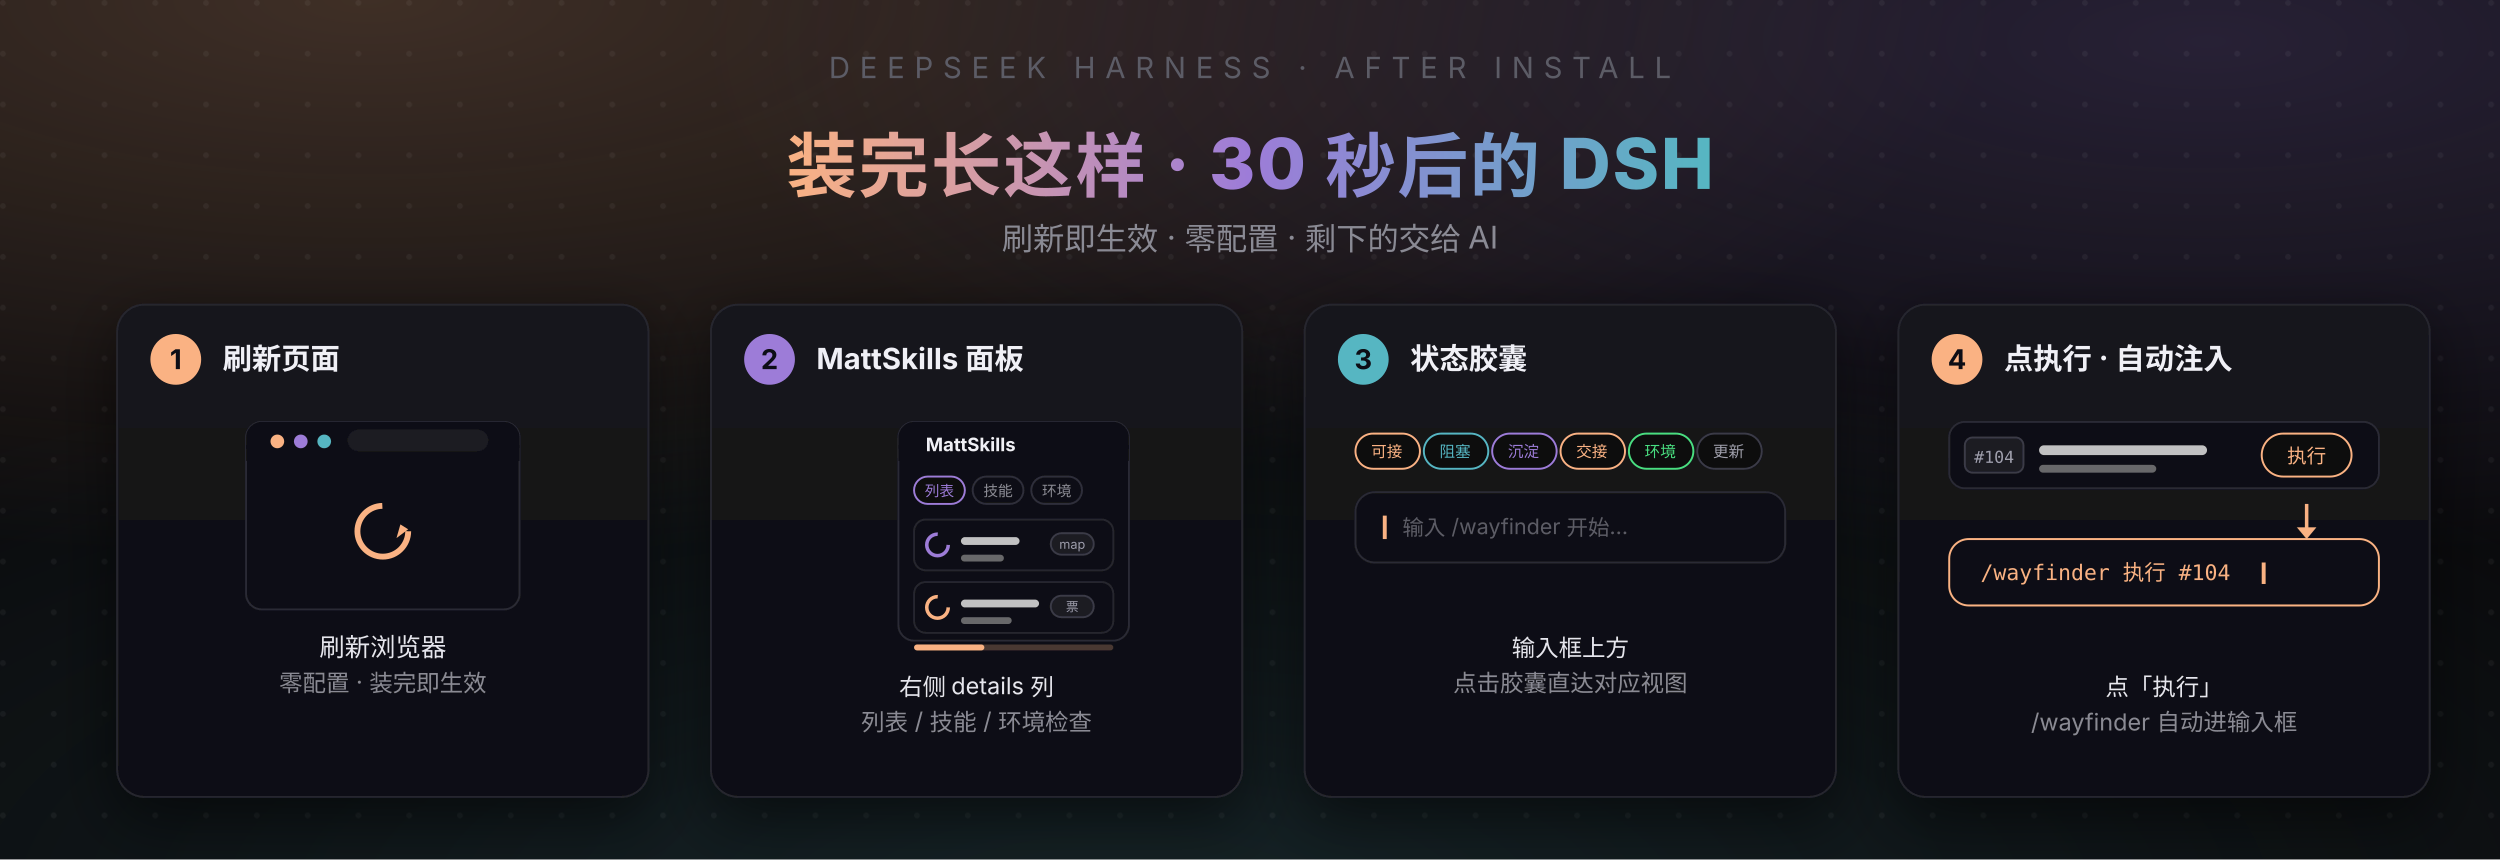
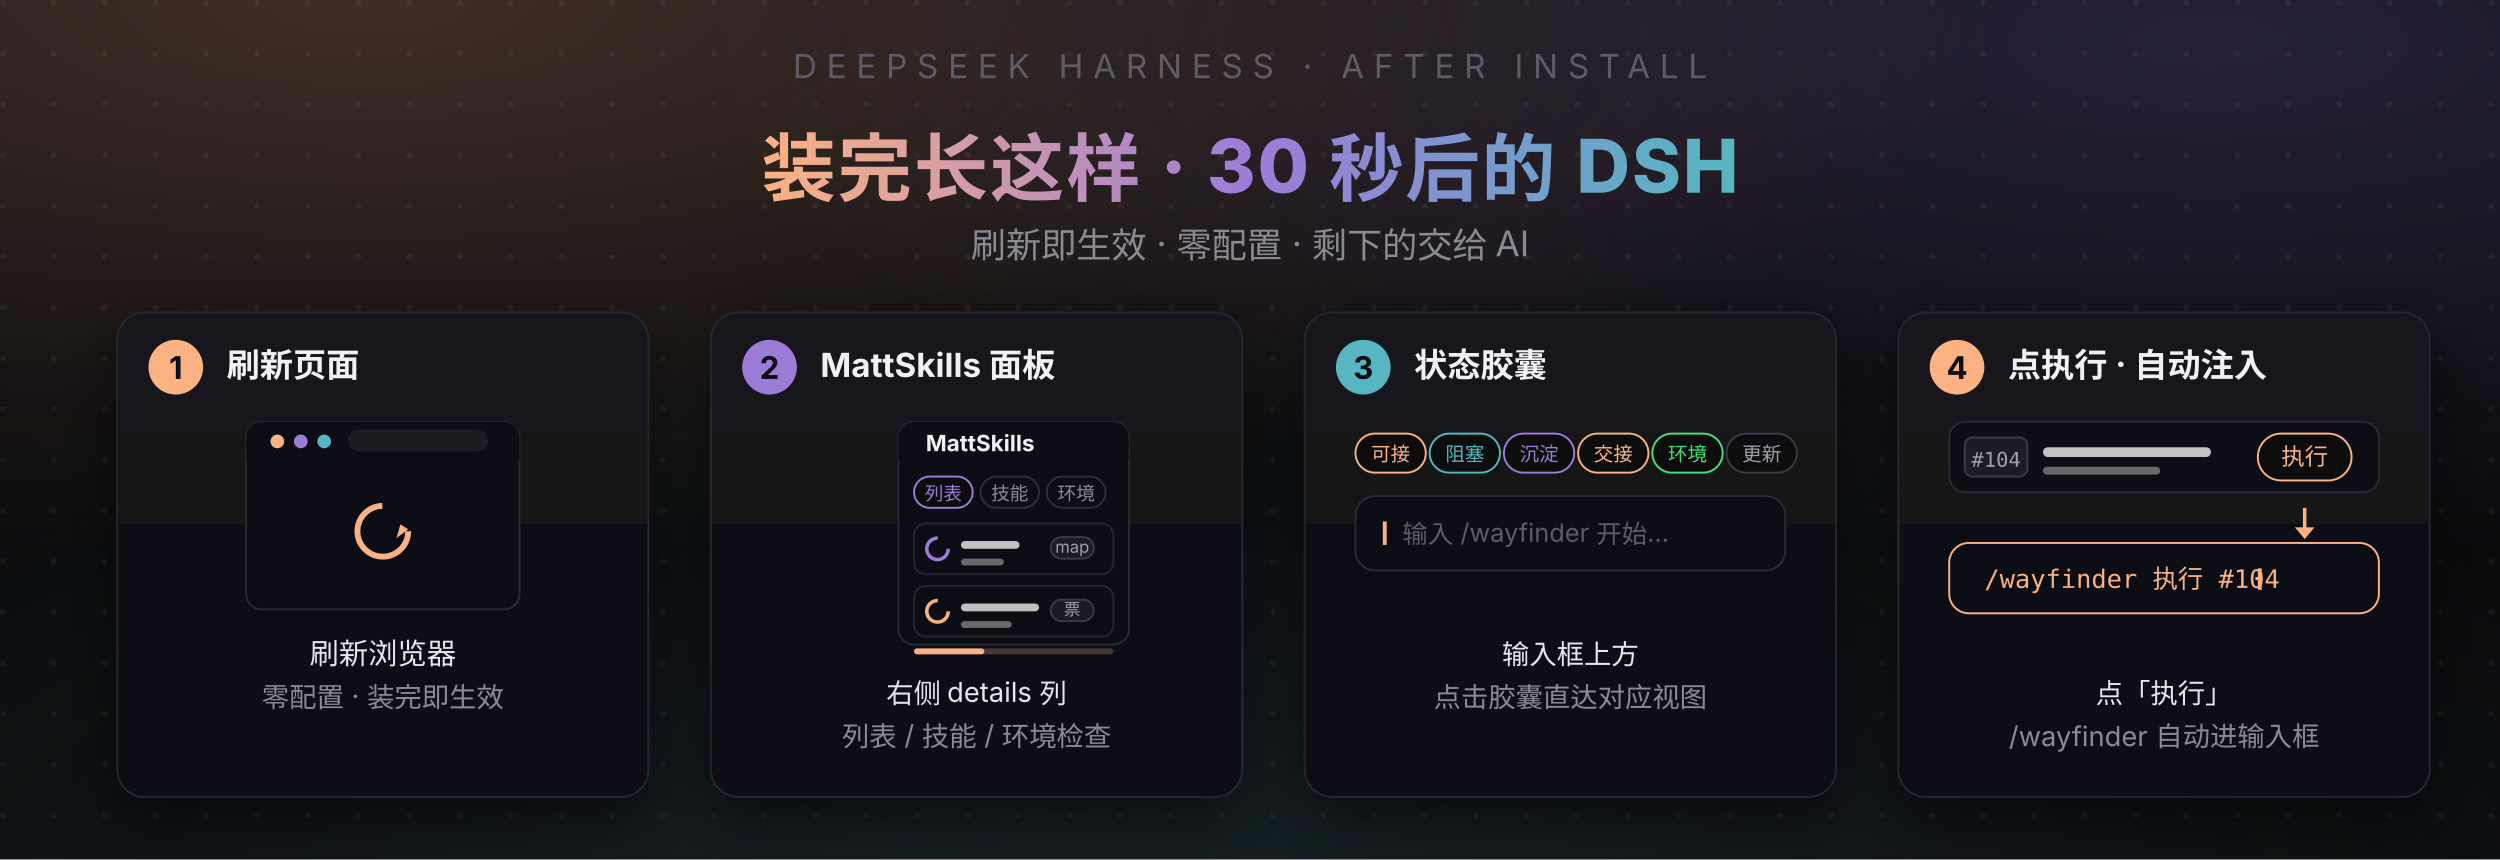
<svg xmlns="http://www.w3.org/2000/svg" width="1280" height="440" viewBox="0 0 1280 440">
  <defs>
    <radialGradient id="hO" cx="15%" cy="0%" r="65%">
      <stop offset="0%" stop-color="#FAB283" stop-opacity="0.22" />
      <stop offset="100%" stop-color="#FAB283" stop-opacity="0" />
    </radialGradient>
    <radialGradient id="hV" cx="88%" cy="5%" r="60%">
      <stop offset="0%" stop-color="#9D7CD8" stop-opacity="0.20" />
      <stop offset="100%" stop-color="#9D7CD8" stop-opacity="0" />
    </radialGradient>
    <radialGradient id="hT" cx="45%" cy="105%" r="70%">
      <stop offset="0%" stop-color="#56B6C2" stop-opacity="0.14" />
      <stop offset="100%" stop-color="#56B6C2" stop-opacity="0" />
    </radialGradient>
    <linearGradient id="tG" x1="0" y1="0" x2="1" y2="0">
      <stop offset="0%" stop-color="#FAB283" />
      <stop offset="50%" stop-color="#9D7CD8" />
      <stop offset="100%" stop-color="#56B6C2" />
    </linearGradient>
    <linearGradient id="cardG" x1="0" y1="0" x2="0" y2="1">
      <stop offset="0%" stop-color="#15151c" />
      <stop offset="100%" stop-color="#0d0d12" />
    </linearGradient>
    <filter id="glow" x="-30%" y="-30%" width="160%" height="160%">
      <feDropShadow dx="0" dy="10" stdDeviation="16" flood-color="#000" flood-opacity="0.55" />
    </filter>
    <pattern id="dots" width="26" height="26" patternUnits="userSpaceOnUse">
      <circle cx="1.5" cy="1.5" r="1.5" fill="#ffffff" opacity="0.05" />
    </pattern>
  </defs>
  <rect width="100%" height="100%" fill="#0a0a0c" />
  <rect width="100%" height="100%" fill="url(#hO)" />
  <rect width="100%" height="100%" fill="url(#hV)" />
  <rect width="100%" height="100%" fill="url(#hT)" />
  <rect width="100%" height="100%" fill="url(#dots)" />
-   <text x="640" y="40" text-anchor="middle" font-family="-apple-system,Segoe UI,Microsoft YaHei,PingFang SC,sans-serif" font-size="15" letter-spacing="5" fill="#5c5c66">DEEPSEEK HARNESS · AFTER INSTALL</text>
-   <text x="640" y="98" text-anchor="middle" font-family="-apple-system,Segoe UI,Microsoft YaHei,PingFang SC,sans-serif" font-size="36" font-weight="800" letter-spacing="1" fill="url(#tG)">装完长这样 · 30 秒后的 DSH</text>
-   <text x="640" y="128" text-anchor="middle" font-family="-apple-system,Segoe UI,Microsoft YaHei,PingFang SC,sans-serif" font-size="16" fill="#8a8a94">刷新即生效 · 零配置 · 剩下的交给 AI</text>
+   <text x="640" y="40" text-anchor="middle" font-family="-apple-system,Segoe UI,Microsoft YaHei,PingFang SC,sans-serif" font-size="17" letter-spacing="5" fill="#5c5c66">DEEPSEEK HARNESS · AFTER INSTALL</text>
+   <text x="640" y="100" text-anchor="middle" font-family="-apple-system,Segoe UI,Microsoft YaHei,PingFang SC,sans-serif" font-size="38" font-weight="800" letter-spacing="1" fill="url(#tG)">装完长这样 · 30 秒后的 DSH</text>
+   <text x="640" y="132" text-anchor="middle" font-family="-apple-system,Segoe UI,Microsoft YaHei,PingFang SC,sans-serif" font-size="18" fill="#8a8a94">刷新即生效 · 零配置 · 剩下的交给 AI</text>
  <g filter="url(#glow)">
-     <rect x="60" y="156" width="272" height="252" rx="14" fill="url(#cardG)" stroke="#26262f" />
-     <circle cx="90" cy="184" r="13" fill="#FAB283" />
-     <text x="90" y="189" text-anchor="middle" font-family="-apple-system,Segoe UI,Microsoft YaHei,PingFang SC,sans-serif" font-size="14" font-weight="700" fill="#0d0d12">1</text>
-     <text x="114" y="189" font-family="-apple-system,Segoe UI,Microsoft YaHei,PingFang SC,sans-serif" font-size="15" font-weight="700" fill="#f0f0f6">刷新页面</text>
+     <rect x="60" y="160" width="272" height="248" rx="14" fill="url(#cardG)" stroke="#26262f" />
+     <circle cx="90" cy="188" r="14" fill="#FAB283" />
+     <text x="90" y="194" text-anchor="middle" font-family="-apple-system,Segoe UI,Microsoft YaHei,PingFang SC,sans-serif" font-size="16" font-weight="700" fill="#0d0d12">1</text>
+     <text x="116" y="193" font-family="-apple-system,Segoe UI,Microsoft YaHei,PingFang SC,sans-serif" font-size="17" font-weight="700" fill="#f0f0f6">刷新页面</text>
    <rect x="126" y="216" width="140" height="96" rx="8" fill="#0e0e14" stroke="#2a2a34" />
    <rect x="126" y="216" width="140" height="20" rx="8" fill="#101016" />
    <rect x="126" y="228" width="140" height="8" fill="#101016" />
    <circle cx="142" cy="226" r="3.5" fill="#FAB283" />
    <circle cx="154" cy="226" r="3.5" fill="#9D7CD8" />
    <circle cx="166" cy="226" r="3.5" fill="#56B6C2" />
    <rect x="178" y="220" width="72" height="11" rx="5.5" fill="#1a1a24" />
    <circle cx="196" cy="272" r="13" fill="none" stroke="#FAB283" stroke-width="3" stroke-dasharray="61 21" />
    <path d="M209 271l-6 4.5 2-7z" fill="#FAB283" />
-     <text x="196" y="336" text-anchor="middle" font-family="-apple-system,Segoe UI,Microsoft YaHei,PingFang SC,sans-serif" font-size="13" fill="#e6e6ee">刷新浏览器</text>
-     <text x="196" y="354" text-anchor="middle" font-family="-apple-system,Segoe UI,Microsoft YaHei,PingFang SC,sans-serif" font-size="12" fill="#8a8a94">零配置 · 装完即生效</text>
+     <text x="196" y="340" text-anchor="middle" font-family="-apple-system,Segoe UI,Microsoft YaHei,PingFang SC,sans-serif" font-size="15" fill="#e6e6ee">刷新浏览器</text>
+     <text x="196" y="362" text-anchor="middle" font-family="-apple-system,Segoe UI,Microsoft YaHei,PingFang SC,sans-serif" font-size="14" fill="#8a8a94">零配置 · 装完即生效</text>
  </g>
  <g filter="url(#glow)">
-     <rect x="364" y="156" width="272" height="252" rx="14" fill="url(#cardG)" stroke="#26262f" />
-     <circle cx="394" cy="184" r="13" fill="#9D7CD8" />
-     <text x="394" y="189" text-anchor="middle" font-family="-apple-system,Segoe UI,Microsoft YaHei,PingFang SC,sans-serif" font-size="14" font-weight="700" fill="#0d0d12">2</text>
-     <text x="418" y="189" font-family="-apple-system,Segoe UI,Microsoft YaHei,PingFang SC,sans-serif" font-size="15" font-weight="700" fill="#f0f0f6">MattSkills 面板</text>
-     <rect x="460" y="216" width="118" height="112" rx="8" fill="#0e0e14" stroke="#2a2a34" />
+     <rect x="364" y="160" width="272" height="248" rx="14" fill="url(#cardG)" stroke="#26262f" />
+     <circle cx="394" cy="188" r="14" fill="#9D7CD8" />
+     <text x="394" y="194" text-anchor="middle" font-family="-apple-system,Segoe UI,Microsoft YaHei,PingFang SC,sans-serif" font-size="16" font-weight="700" fill="#0d0d12">2</text>
+     <text x="420" y="193" font-family="-apple-system,Segoe UI,Microsoft YaHei,PingFang SC,sans-serif" font-size="17" font-weight="700" fill="#f0f0f6">MattSkills 面板</text>
+     <rect x="460" y="216" width="118" height="114" rx="8" fill="#0e0e14" stroke="#2a2a34" />
    <rect x="460" y="216" width="118" height="20" rx="8" fill="#101016" />
    <rect x="460" y="228" width="118" height="8" fill="#101016" />
-     <text x="474" y="231" font-family="-apple-system,Segoe UI,Microsoft YaHei,PingFang SC,sans-serif" font-size="9.5" font-weight="700" fill="#f0f0f6">MattSkills</text>
-     <rect x="468" y="244" width="26" height="14" rx="7" fill="#0A0A0A" stroke="#9D7CD8" />
-     <text x="481" y="254" text-anchor="middle" font-family="-apple-system,Segoe UI,Microsoft YaHei,PingFang SC,sans-serif" font-size="7.5" fill="#9D7CD8">列表</text>
-     <rect x="498" y="244" width="26" height="14" rx="7" fill="#101016" stroke="#2e2e3a" />
-     <text x="511" y="254" text-anchor="middle" font-family="-apple-system,Segoe UI,Microsoft YaHei,PingFang SC,sans-serif" font-size="7.5" fill="#8a8a94">技能</text>
-     <rect x="528" y="244" width="26" height="14" rx="7" fill="#101016" stroke="#2e2e3a" />
-     <text x="541" y="254" text-anchor="middle" font-family="-apple-system,Segoe UI,Microsoft YaHei,PingFang SC,sans-serif" font-size="7.5" fill="#8a8a94">环境</text>
-     <rect x="468" y="266" width="102" height="26" rx="6" fill="#0e0e14" stroke="#26262f" />
-     <circle cx="480" cy="279" r="5.5" fill="none" stroke="#9D7CD8" stroke-width="1.8" stroke-dasharray="26 9" />
-     <rect x="492" y="275" width="30" height="4" rx="2" fill="#EEEEEE" opacity="0.8" />
-     <rect x="492" y="284" width="22" height="3.5" rx="1.75" fill="#EEEEEE" opacity="0.4" />
-     <rect x="538" y="273" width="22" height="11" rx="5.5" fill="#1a1a24" stroke="#3a3a46" />
-     <text x="549" y="281" text-anchor="middle" font-family="-apple-system,Segoe UI,Microsoft YaHei,PingFang SC,sans-serif" font-size="6.5" fill="#a0a0ac">map</text>
-     <rect x="468" y="298" width="102" height="26" rx="6" fill="#0e0e14" stroke="#26262f" />
-     <circle cx="480" cy="311" r="5.5" fill="none" stroke="#FAB283" stroke-width="1.8" stroke-dasharray="26 9" />
-     <rect x="492" y="307" width="40" height="4" rx="2" fill="#EEEEEE" opacity="0.8" />
-     <rect x="492" y="316" width="26" height="3.5" rx="1.75" fill="#EEEEEE" opacity="0.4" />
-     <rect x="538" y="305" width="22" height="11" rx="5.5" fill="#1a1a24" stroke="#3a3a46" />
-     <text x="549" y="313" text-anchor="middle" font-family="-apple-system,Segoe UI,Microsoft YaHei,PingFang SC,sans-serif" font-size="6.5" fill="#a0a0ac">票</text>
-     <rect x="468" y="330" width="102" height="3" rx="1.5" fill="#FAB283" opacity="0.25" />
-     <rect x="468" y="330" width="36" height="3" rx="1.5" fill="#FAB283" />
-     <text x="500" y="356" text-anchor="middle" font-family="-apple-system,Segoe UI,Microsoft YaHei,PingFang SC,sans-serif" font-size="12" fill="#e6e6ee">右侧 details 列</text>
-     <text x="500" y="374" text-anchor="middle" font-family="-apple-system,Segoe UI,Microsoft YaHei,PingFang SC,sans-serif" font-size="12" fill="#8a8a94">列表 / 技能 / 环境检查</text>
+     <text x="474" y="231" font-family="-apple-system,Segoe UI,Microsoft YaHei,PingFang SC,sans-serif" font-size="11.5" font-weight="700" fill="#f0f0f6">MattSkills</text>
+     <rect x="468" y="244" width="30" height="16" rx="8" fill="#0A0A0A" stroke="#9D7CD8" />
+     <text x="483" y="256" text-anchor="middle" font-family="-apple-system,Segoe UI,Microsoft YaHei,PingFang SC,sans-serif" font-size="9.5" fill="#9D7CD8">列表</text>
+     <rect x="502" y="244" width="30" height="16" rx="8" fill="#101016" stroke="#2e2e3a" />
+     <text x="517" y="256" text-anchor="middle" font-family="-apple-system,Segoe UI,Microsoft YaHei,PingFang SC,sans-serif" font-size="9.5" fill="#8a8a94">技能</text>
+     <rect x="536" y="244" width="30" height="16" rx="8" fill="#101016" stroke="#2e2e3a" />
+     <text x="551" y="256" text-anchor="middle" font-family="-apple-system,Segoe UI,Microsoft YaHei,PingFang SC,sans-serif" font-size="9.5" fill="#8a8a94">环境</text>
+     <rect x="468" y="268" width="102" height="26" rx="6" fill="#0e0e14" stroke="#26262f" />
+     <circle cx="480" cy="281" r="5.5" fill="none" stroke="#9D7CD8" stroke-width="1.8" stroke-dasharray="26 9" />
+     <rect x="492" y="277" width="30" height="4" rx="2" fill="#EEEEEE" opacity="0.8" />
+     <rect x="492" y="286" width="22" height="3.5" rx="1.75" fill="#EEEEEE" opacity="0.4" />
+     <rect x="538" y="275" width="22" height="11" rx="5.5" fill="#1a1a24" stroke="#3a3a46" />
+     <text x="549" y="283" text-anchor="middle" font-family="-apple-system,Segoe UI,Microsoft YaHei,PingFang SC,sans-serif" font-size="8.5" fill="#a0a0ac">map</text>
+     <rect x="468" y="300" width="102" height="26" rx="6" fill="#0e0e14" stroke="#26262f" />
+     <circle cx="480" cy="313" r="5.5" fill="none" stroke="#FAB283" stroke-width="1.8" stroke-dasharray="26 9" />
+     <rect x="492" y="309" width="40" height="4" rx="2" fill="#EEEEEE" opacity="0.8" />
+     <rect x="492" y="318" width="26" height="3.5" rx="1.75" fill="#EEEEEE" opacity="0.4" />
+     <rect x="538" y="307" width="22" height="11" rx="5.5" fill="#1a1a24" stroke="#3a3a46" />
+     <text x="549" y="315" text-anchor="middle" font-family="-apple-system,Segoe UI,Microsoft YaHei,PingFang SC,sans-serif" font-size="8.5" fill="#a0a0ac">票</text>
+     <rect x="468" y="332" width="102" height="3" rx="1.5" fill="#FAB283" opacity="0.25" />
+     <rect x="468" y="332" width="36" height="3" rx="1.5" fill="#FAB283" />
+     <text x="500" y="360" text-anchor="middle" font-family="-apple-system,Segoe UI,Microsoft YaHei,PingFang SC,sans-serif" font-size="14" fill="#e6e6ee">右侧 details 列</text>
+     <text x="500" y="382" text-anchor="middle" font-family="-apple-system,Segoe UI,Microsoft YaHei,PingFang SC,sans-serif" font-size="14" fill="#8a8a94">列表 / 技能 / 环境检查</text>
  </g>
  <g filter="url(#glow)">
-     <rect x="668" y="156" width="272" height="252" rx="14" fill="url(#cardG)" stroke="#26262f" />
-     <circle cx="698" cy="184" r="13" fill="#56B6C2" />
-     <text x="698" y="189" text-anchor="middle" font-family="-apple-system,Segoe UI,Microsoft YaHei,PingFang SC,sans-serif" font-size="14" font-weight="700" fill="#0d0d12">3</text>
-     <text x="722" y="189" font-family="-apple-system,Segoe UI,Microsoft YaHei,PingFang SC,sans-serif" font-size="15" font-weight="700" fill="#f0f0f6">状态胶囊</text>
-     <rect x="694" y="222" width="33" height="18" rx="9" fill="#0A0A0A" stroke="#FAB283" />
-     <text x="710" y="234" text-anchor="middle" font-family="-apple-system,Segoe UI,Microsoft YaHei,PingFang SC,sans-serif" font-size="8" fill="#FAB283">可接</text>
-     <rect x="729" y="222" width="33" height="18" rx="9" fill="#0A0A0A" stroke="#56B6C2" />
-     <text x="745" y="234" text-anchor="middle" font-family="-apple-system,Segoe UI,Microsoft YaHei,PingFang SC,sans-serif" font-size="8" fill="#56B6C2">阻塞</text>
-     <rect x="764" y="222" width="33" height="18" rx="9" fill="#0A0A0A" stroke="#9D7CD8" />
-     <text x="780" y="234" text-anchor="middle" font-family="-apple-system,Segoe UI,Microsoft YaHei,PingFang SC,sans-serif" font-size="8" fill="#9D7CD8">沉淀</text>
-     <rect x="799" y="222" width="33" height="18" rx="9" fill="#0A0A0A" stroke="#FAB283" />
-     <text x="815" y="234" text-anchor="middle" font-family="-apple-system,Segoe UI,Microsoft YaHei,PingFang SC,sans-serif" font-size="8" fill="#FAB283">交接</text>
-     <rect x="834" y="222" width="33" height="18" rx="9" fill="#0A0A0A" stroke="#4ADE80" />
-     <text x="850" y="234" text-anchor="middle" font-family="-apple-system,Segoe UI,Microsoft YaHei,PingFang SC,sans-serif" font-size="8" fill="#4ADE80">环境</text>
-     <rect x="869" y="222" width="33" height="18" rx="9" fill="#0A0A0A" stroke="#3a3a46" />
-     <text x="885" y="234" text-anchor="middle" font-family="-apple-system,Segoe UI,Microsoft YaHei,PingFang SC,sans-serif" font-size="8" fill="#a0a0ac">更新</text>
-     <rect x="694" y="252" width="220" height="36" rx="10" fill="#0e0e14" stroke="#2a2a34" />
-     <rect x="708" y="264" width="2" height="12" fill="#FAB283" />
-     <text x="718" y="274" font-family="-apple-system,Segoe UI,Microsoft YaHei,PingFang SC,sans-serif" font-size="11" fill="#5c5c66">输入 /wayfinder 开始…</text>
-     <text x="804" y="336" text-anchor="middle" font-family="-apple-system,Segoe UI,Microsoft YaHei,PingFang SC,sans-serif" font-size="12" fill="#e6e6ee">输入框上方</text>
-     <text x="804" y="354" text-anchor="middle" font-family="-apple-system,Segoe UI,Microsoft YaHei,PingFang SC,sans-serif" font-size="12" fill="#8a8a94">点击胶囊直达对应视图</text>
+     <rect x="668" y="160" width="272" height="248" rx="14" fill="url(#cardG)" stroke="#26262f" />
+     <circle cx="698" cy="188" r="14" fill="#56B6C2" />
+     <text x="698" y="194" text-anchor="middle" font-family="-apple-system,Segoe UI,Microsoft YaHei,PingFang SC,sans-serif" font-size="16" font-weight="700" fill="#0d0d12">3</text>
+     <text x="724" y="193" font-family="-apple-system,Segoe UI,Microsoft YaHei,PingFang SC,sans-serif" font-size="17" font-weight="700" fill="#f0f0f6">状态胶囊</text>
+     <rect x="694" y="222" width="36" height="20" rx="10" fill="#0A0A0A" stroke="#FAB283" />
+     <text x="712" y="236" text-anchor="middle" font-family="-apple-system,Segoe UI,Microsoft YaHei,PingFang SC,sans-serif" font-size="10" fill="#FAB283">可接</text>
+     <rect x="732" y="222" width="36" height="20" rx="10" fill="#0A0A0A" stroke="#56B6C2" />
+     <text x="750" y="236" text-anchor="middle" font-family="-apple-system,Segoe UI,Microsoft YaHei,PingFang SC,sans-serif" font-size="10" fill="#56B6C2">阻塞</text>
+     <rect x="770" y="222" width="36" height="20" rx="10" fill="#0A0A0A" stroke="#9D7CD8" />
+     <text x="788" y="236" text-anchor="middle" font-family="-apple-system,Segoe UI,Microsoft YaHei,PingFang SC,sans-serif" font-size="10" fill="#9D7CD8">沉淀</text>
+     <rect x="808" y="222" width="36" height="20" rx="10" fill="#0A0A0A" stroke="#FAB283" />
+     <text x="826" y="236" text-anchor="middle" font-family="-apple-system,Segoe UI,Microsoft YaHei,PingFang SC,sans-serif" font-size="10" fill="#FAB283">交接</text>
+     <rect x="846" y="222" width="36" height="20" rx="10" fill="#0A0A0A" stroke="#4ADE80" />
+     <text x="864" y="236" text-anchor="middle" font-family="-apple-system,Segoe UI,Microsoft YaHei,PingFang SC,sans-serif" font-size="10" fill="#4ADE80">环境</text>
+     <rect x="884" y="222" width="36" height="20" rx="10" fill="#0A0A0A" stroke="#3a3a46" />
+     <text x="902" y="236" text-anchor="middle" font-family="-apple-system,Segoe UI,Microsoft YaHei,PingFang SC,sans-serif" font-size="10" fill="#a0a0ac">更新</text>
+     <rect x="694" y="254" width="220" height="38" rx="10" fill="#0e0e14" stroke="#2a2a34" />
+     <rect x="708" y="267" width="2" height="12" fill="#FAB283" />
+     <text x="718" y="278" font-family="-apple-system,Segoe UI,Microsoft YaHei,PingFang SC,sans-serif" font-size="13" fill="#5c5c66">输入 /wayfinder 开始…</text>
+     <text x="804" y="340" text-anchor="middle" font-family="-apple-system,Segoe UI,Microsoft YaHei,PingFang SC,sans-serif" font-size="14" fill="#e6e6ee">输入框上方</text>
+     <text x="804" y="362" text-anchor="middle" font-family="-apple-system,Segoe UI,Microsoft YaHei,PingFang SC,sans-serif" font-size="14" fill="#8a8a94">点击胶囊直达对应视图</text>
  </g>
  <g filter="url(#glow)">
-     <rect x="972" y="156" width="272" height="252" rx="14" fill="url(#cardG)" stroke="#26262f" />
-     <circle cx="1002" cy="184" r="13" fill="#FAB283" />
-     <text x="1002" y="189" text-anchor="middle" font-family="-apple-system,Segoe UI,Microsoft YaHei,PingFang SC,sans-serif" font-size="14" font-weight="700" fill="#0d0d12">4</text>
-     <text x="1026" y="189" font-family="-apple-system,Segoe UI,Microsoft YaHei,PingFang SC,sans-serif" font-size="15" font-weight="700" fill="#f0f0f6">点执行 · 自动注入</text>
-     <rect x="998" y="216" width="220" height="34" rx="8" fill="#0e0e14" stroke="#2a2a34" />
-     <rect x="1006" y="224" width="30" height="18" rx="4" fill="#1a1a24" stroke="#3a3a46" />
-     <text x="1021" y="237" text-anchor="middle" font-family="ui-monospace,SFMono-Regular,Menlo,Consolas,monospace" font-size="8.5" fill="#a0a0ac">#104</text>
-     <rect x="1044" y="228" width="86" height="5" rx="2.5" fill="#EEEEEE" opacity="0.8" />
-     <rect x="1044" y="238" width="60" height="4" rx="2" fill="#EEEEEE" opacity="0.4" />
-     <rect x="1158" y="222" width="46" height="22" rx="11" fill="#0A0A0A" stroke="#FAB283" />
-     <text x="1181" y="237" text-anchor="middle" font-family="-apple-system,Segoe UI,Microsoft YaHei,PingFang SC,sans-serif" font-size="10" fill="#FAB283">执行</text>
-     <path d="M1181 258v16" stroke="#FAB283" stroke-width="1.8" />
-     <path d="M1176 270l5 6 5-6z" fill="#FAB283" />
-     <rect x="998" y="276" width="220" height="34" rx="10" fill="#0e0e14" stroke="#FAB283" />
-     <text x="1014" y="297" font-family="ui-monospace,SFMono-Regular,Menlo,Consolas,monospace" font-size="11" fill="#FAB283">/wayfinder 执行 #104</text>
-     <rect x="1158" y="288" width="2" height="11" fill="#FAB283" />
-     <text x="1108" y="356" text-anchor="middle" font-family="-apple-system,Segoe UI,Microsoft YaHei,PingFang SC,sans-serif" font-size="12" fill="#e6e6ee">点「执行」</text>
-     <text x="1108" y="374" text-anchor="middle" font-family="-apple-system,Segoe UI,Microsoft YaHei,PingFang SC,sans-serif" font-size="12" fill="#8a8a94">/wayfinder 自动进输入框</text>
+     <rect x="972" y="160" width="272" height="248" rx="14" fill="url(#cardG)" stroke="#26262f" />
+     <circle cx="1002" cy="188" r="14" fill="#FAB283" />
+     <text x="1002" y="194" text-anchor="middle" font-family="-apple-system,Segoe UI,Microsoft YaHei,PingFang SC,sans-serif" font-size="16" font-weight="700" fill="#0d0d12">4</text>
+     <text x="1028" y="193" font-family="-apple-system,Segoe UI,Microsoft YaHei,PingFang SC,sans-serif" font-size="17" font-weight="700" fill="#f0f0f6">点执行 · 自动注入</text>
+     <rect x="998" y="216" width="220" height="36" rx="8" fill="#0e0e14" stroke="#2a2a34" />
+     <rect x="1006" y="224" width="32" height="20" rx="4" fill="#1a1a24" stroke="#3a3a46" />
+     <text x="1022" y="239" text-anchor="middle" font-family="ui-monospace,SFMono-Regular,Menlo,Consolas,monospace" font-size="10.5" fill="#a0a0ac">#104</text>
+     <rect x="1046" y="229" width="86" height="5" rx="2.5" fill="#EEEEEE" opacity="0.8" />
+     <rect x="1046" y="239" width="60" height="4" rx="2" fill="#EEEEEE" opacity="0.4" />
+     <rect x="1156" y="222" width="48" height="24" rx="12" fill="#0A0A0A" stroke="#FAB283" />
+     <text x="1180" y="238" text-anchor="middle" font-family="-apple-system,Segoe UI,Microsoft YaHei,PingFang SC,sans-serif" font-size="12" fill="#FAB283">执行</text>
+     <path d="M1180 260v14" stroke="#FAB283" stroke-width="1.8" />
+     <path d="M1175 270l5 6 5-6z" fill="#FAB283" />
+     <rect x="998" y="278" width="220" height="36" rx="10" fill="#0e0e14" stroke="#FAB283" />
+     <text x="1016" y="301" font-family="ui-monospace,SFMono-Regular,Menlo,Consolas,monospace" font-size="13" fill="#FAB283">/wayfinder 执行 #104</text>
+     <rect x="1156" y="291" width="2" height="11" fill="#FAB283" />
+     <text x="1108" y="360" text-anchor="middle" font-family="-apple-system,Segoe UI,Microsoft YaHei,PingFang SC,sans-serif" font-size="14" fill="#e6e6ee">点「执行」</text>
+     <text x="1108" y="382" text-anchor="middle" font-family="-apple-system,Segoe UI,Microsoft YaHei,PingFang SC,sans-serif" font-size="14" fill="#8a8a94">/wayfinder 自动进输入框</text>
  </g>
</svg>
